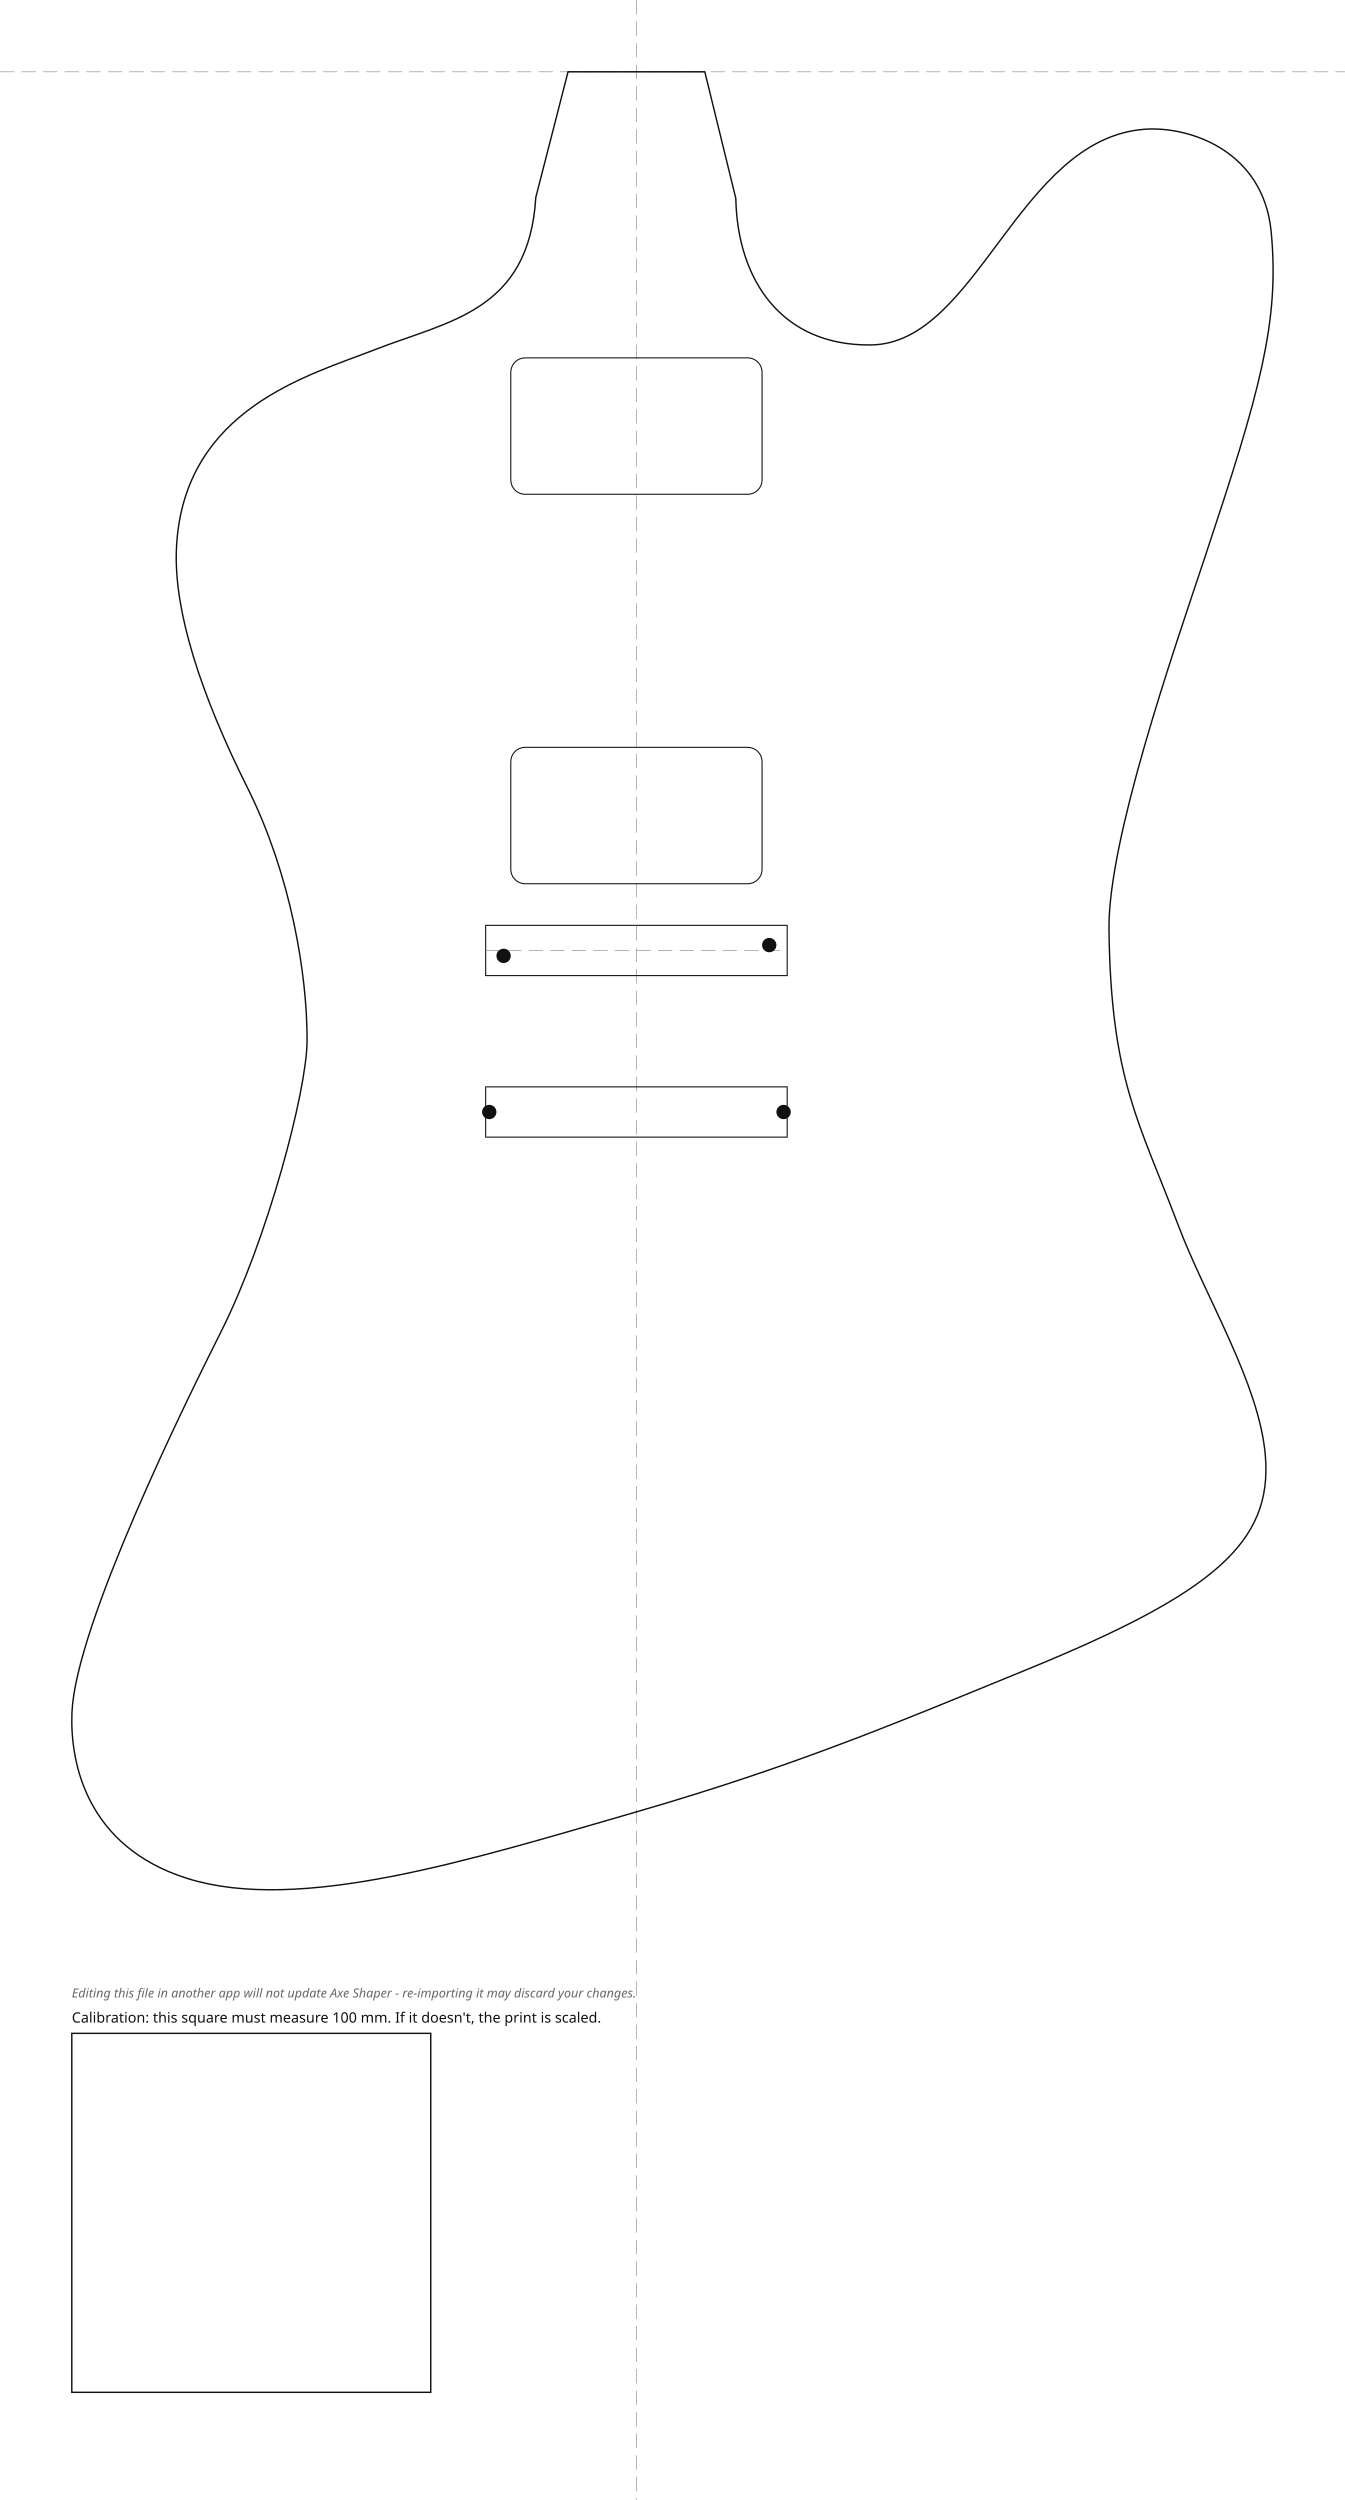
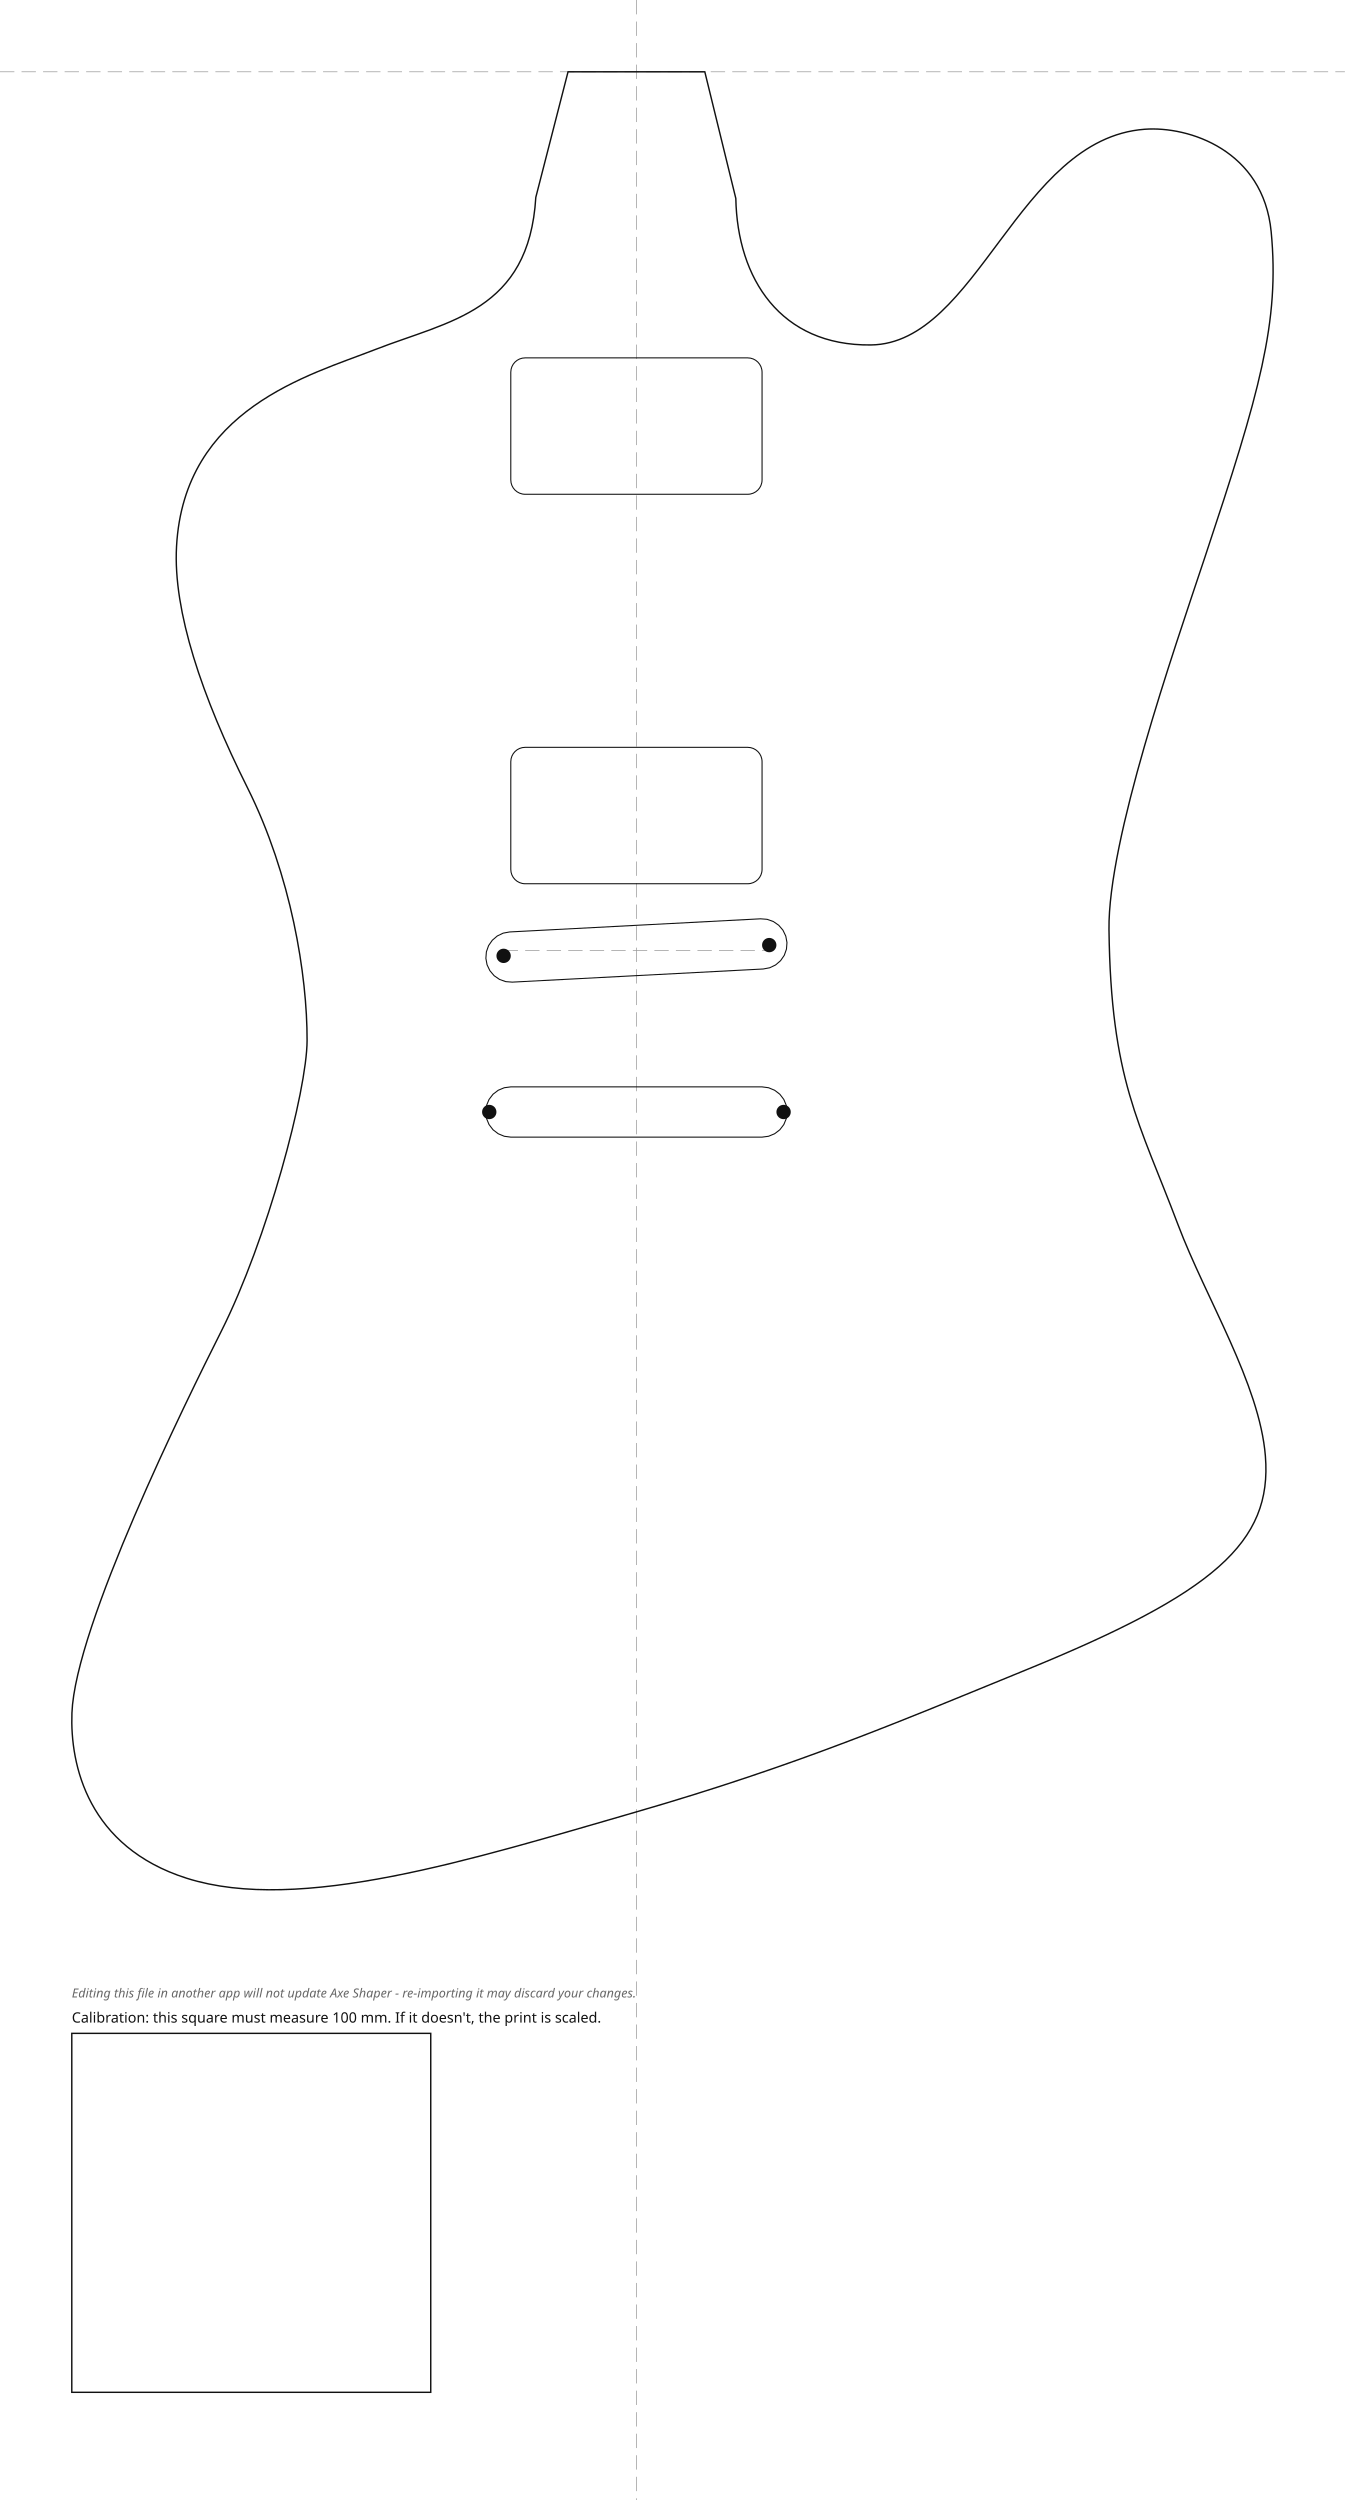
<svg xmlns="http://www.w3.org/2000/svg" width="374.67mm" height="696.47mm" viewBox="-177.30 -20.00 374.67 696.47">
  <style>
.outline{fill:none;stroke:#111;stroke-width:0.4}
.edge-inset{fill:none;stroke:#555;stroke-width:0.3;stroke-dasharray:3 2}
.rout{fill:none;stroke:#111;stroke-width:0.3}
.guide{fill:none;stroke:#999;stroke-width:0.2;stroke-dasharray:4 2}
.mounting-hole{fill:#111;stroke:none}
.cal{fill:none;stroke:#111;stroke-width:0.4}
.label{font-family:sans-serif;font-size:4px;fill:#111}
.disclaimer{font-family:sans-serif;font-size:3.5px;font-style:italic;fill:#666}
</style>
  <g id="guides">
    <line class="guide" x1="0" y1="-20.00" x2="0" y2="676.47" />
    <line class="guide" x1="-177.30" y1="0" x2="197.37" y2="0" />
  </g>
  <g id="body">
    <path class="outline" d="M -19.05 0.00 C -19.05 0.00, -28.03 34.98, -28.03 34.98 C -29.94 66.75, -52.23 69.37, -72.70 77.35 C -91.16 84.55, -126.00 93.79, -128.12 132.24 C -129.12 150.25, -121.03 174.10, -108.38 199.42 C -96.17 223.85, -91.70 251.68, -91.75 269.88 C -91.79 283.90, -102.83 325.37, -115.68 350.92 C -125.59 370.63, -156.35 432.99, -157.26 457.22 C -157.81 471.82, -152.70 494.56, -125.28 503.26 C -93.84 513.23, -45.76 497.99, -0.32 484.86 C 45.11 471.73, 73.76 459.42, 108.50 445.23 C 160.85 423.84, 177.18 409.78, 175.22 385.63 C 173.59 365.49, 158.70 341.89, 150.85 321.11 C 140.05 292.50, 132.17 280.85, 131.65 238.97 C 131.34 214.09, 149.42 162.12, 158.43 135.05 C 173.63 89.36, 179.25 69.64, 176.83 44.54 C 174.64 21.87, 153.93 15.10, 141.60 16.01 C 106.30 18.64, 95.07 75.76, 65.30 76.10 C 40.13 76.39, 28.12 57.65, 27.69 35.28 C 27.69 35.28, 19.05 0.00, 19.05 0.00 C 19.05 0.00, -19.05 0.00, -19.05 0.00 Z" />
  </g>
  <g id="bridge">
-     <rect class="rout" x="-42.00" y="237.79" width="84.00" height="14.00" />
-     <rect class="rout" x="-42.00" y="282.79" width="84.00" height="14.00" />
-     <line class="guide" x1="-42.00" y1="244.79" x2="42.00" y2="244.79" />
+     <path class="rout" d="M -41.94 246.99 L -41.80 245.17 L -41.19 243.44 L -40.15 241.94 L -38.76 240.75 L -37.12 239.96 L -35.32 239.63 L 34.59 235.97 L 36.41 236.11 L 38.13 236.72 L 39.64 237.76 L 40.82 239.14 L 41.61 240.79 L 41.94 242.59 L 41.80 244.41 L 41.19 246.14 L 40.15 247.64 L 38.76 248.83 L 37.12 249.61 L 35.32 249.95 L -34.59 253.61 L -36.41 253.47 L -38.13 252.86 L -39.64 251.82 L -40.82 250.43 L -41.61 248.78 Z" />
+     <path class="rout" d="M -42.00 289.79 L -41.76 287.98 L -41.06 286.29 L -39.95 284.84 L -38.50 283.73 L -36.81 283.03 L -35.00 282.79 L 35.00 282.79 L 36.81 283.03 L 38.50 283.73 L 39.95 284.84 L 41.06 286.29 L 41.76 287.98 L 42.00 289.79 L 41.76 291.60 L 41.06 293.29 L 39.95 294.74 L 38.50 295.85 L 36.81 296.55 L 35.00 296.79 L -35.00 296.79 L -36.81 296.55 L -38.50 295.85 L -39.95 294.74 L -41.06 293.29 L -41.76 291.60 Z" />
+     <line class="guide" x1="-37.00" y1="244.79" x2="37.00" y2="244.79" />
    <circle class="mounting-hole" cx="-37.00" cy="246.29" r="2" />
    <circle class="mounting-hole" cx="37.00" cy="243.29" r="2" />
    <circle class="mounting-hole" cx="-41.00" cy="289.79" r="2" />
    <circle class="mounting-hole" cx="41.00" cy="289.79" r="2" />
  </g>
  <g id="pickups">
    <rect class="rout" x="-35.00" y="79.70" width="70.00" height="38.00" rx="4.00" transform="rotate(0.00 0.00 98.70)" />
    <rect class="rout" x="-35.00" y="188.20" width="70.00" height="38.00" rx="4.00" transform="rotate(0.00 0.00 207.20)" />
  </g>
  <g id="calibration">
    <rect class="cal" x="-157.30" y="546.47" width="100.00" height="100.00" />
    <text class="label" x="-157.30" y="543.47">Calibration: this square must measure 100 mm. If it doesn't, the print is scaled.</text>
    <text class="disclaimer" x="-157.30" y="536.47">Editing this file in another app will not update Axe Shaper - re-importing it may discard your changes.</text>
  </g>
</svg>
